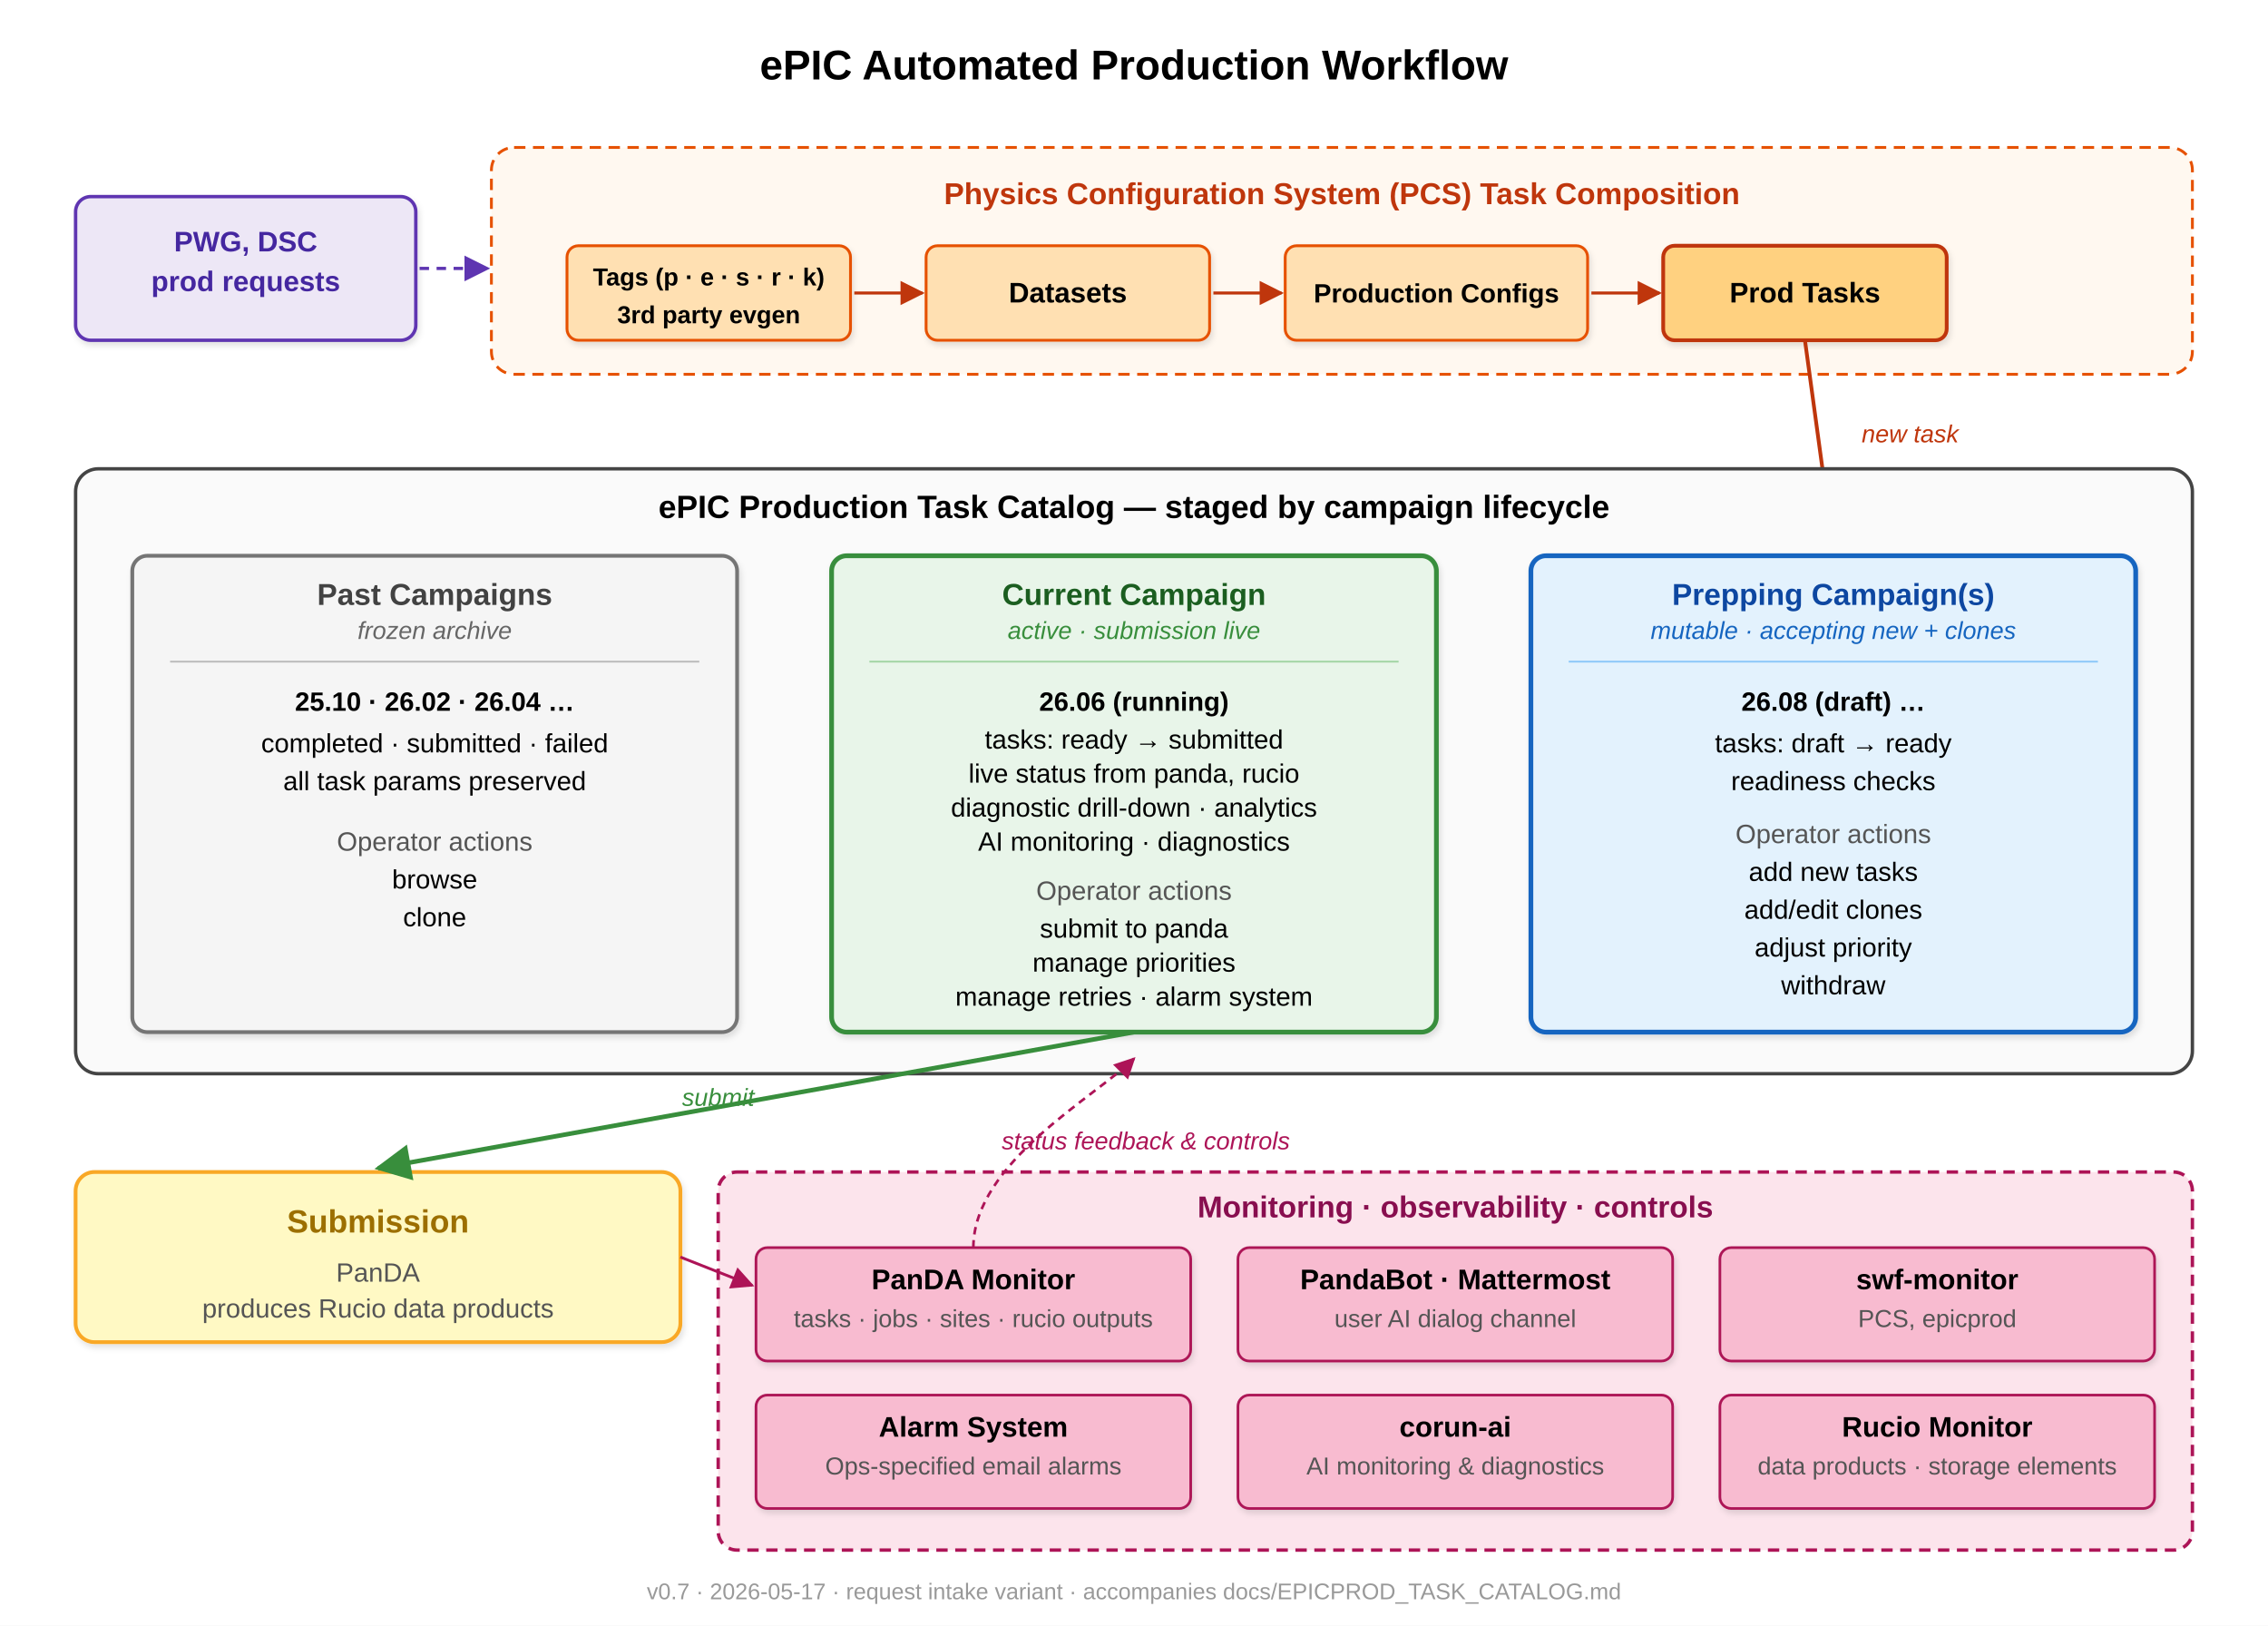
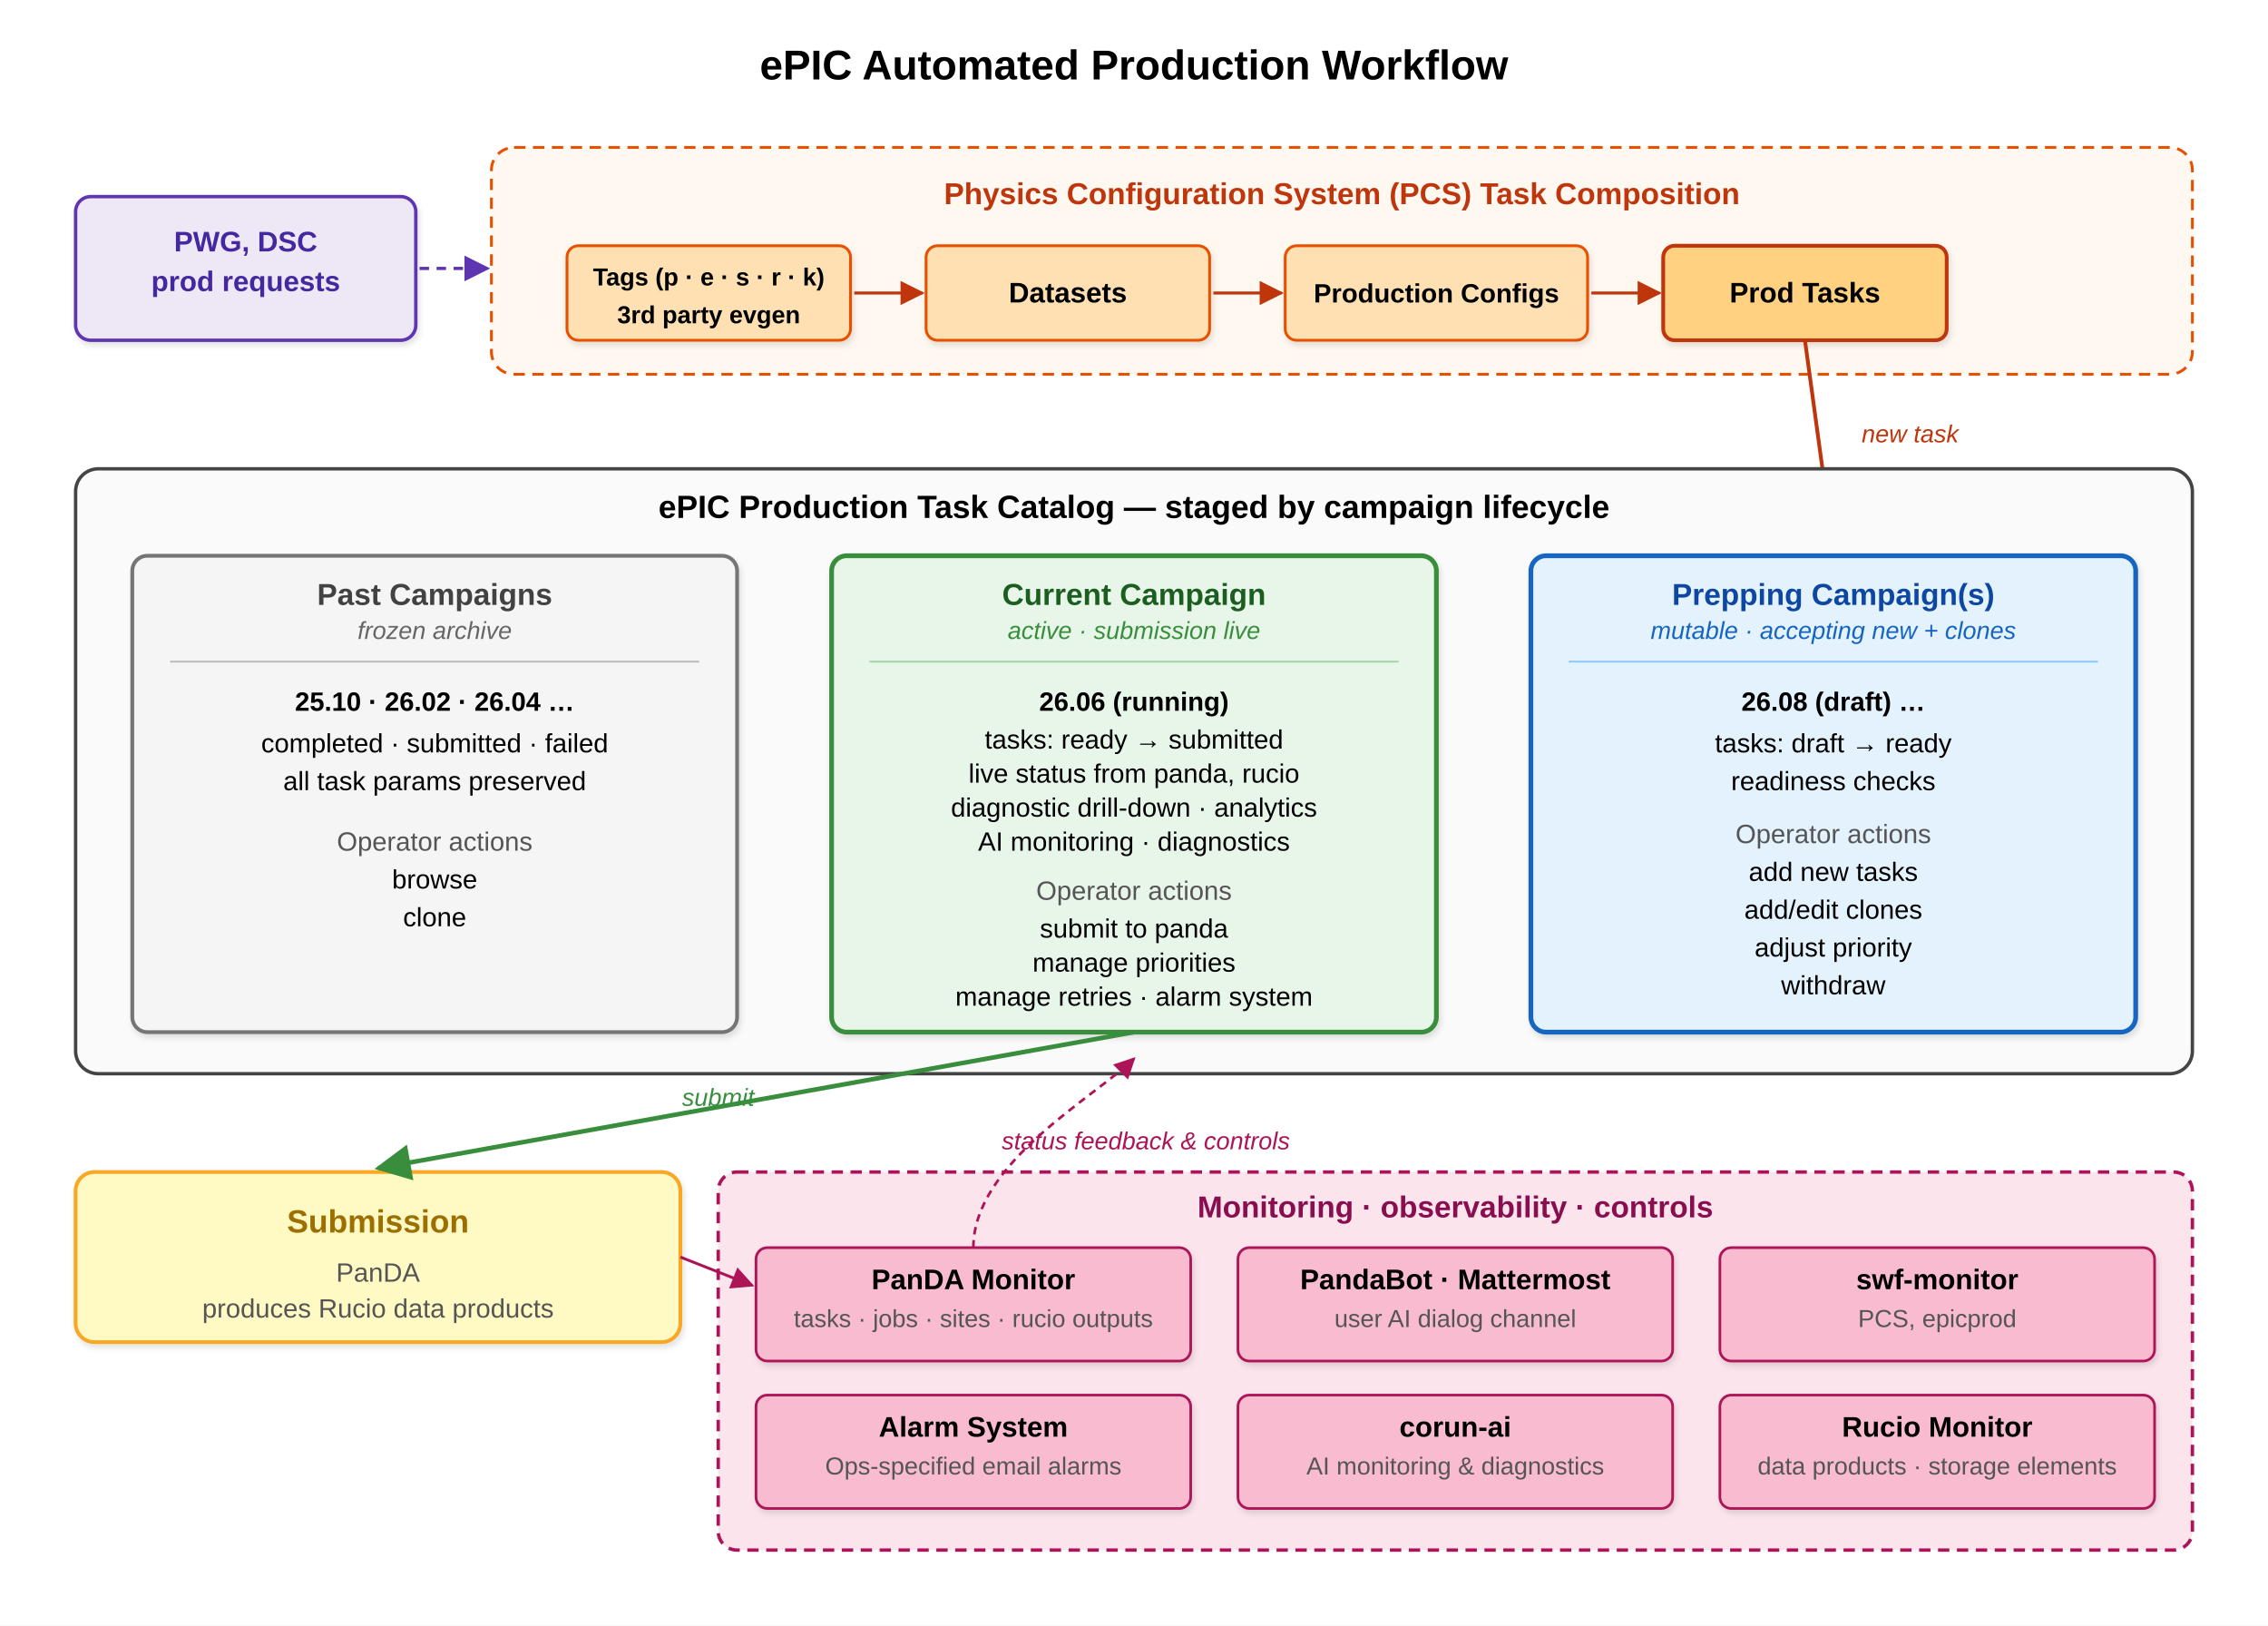
<svg xmlns="http://www.w3.org/2000/svg" viewBox="0 0 1200 860" font-family="Arial, Helvetica, sans-serif" font-size="15">
  <defs>
    <marker id="arrow" viewBox="0 0 10 10" refX="9" refY="5" markerWidth="8" markerHeight="8" orient="auto">
      <path d="M0,0 L10,5 L0,10 z" fill="#444" />
    </marker>
    <marker id="arrow-orange" viewBox="0 0 10 10" refX="9" refY="5" markerWidth="8" markerHeight="8" orient="auto">
      <path d="M0,0 L10,5 L0,10 z" fill="#bf360c" />
    </marker>
    <marker id="arrow-clone" viewBox="0 0 10 10" refX="9" refY="5" markerWidth="8" markerHeight="8" orient="auto">
      <path d="M0,0 L10,5 L0,10 z" fill="#1565c0" />
    </marker>
    <marker id="arrow-freeze" viewBox="0 0 10 10" refX="9" refY="5" markerWidth="8" markerHeight="8" orient="auto">
      <path d="M0,0 L10,5 L0,10 z" fill="#388e3c" />
    </marker>
    <marker id="arrow-archive" viewBox="0 0 10 10" refX="9" refY="5" markerWidth="8" markerHeight="8" orient="auto">
      <path d="M0,0 L10,5 L0,10 z" fill="#757575" />
    </marker>
    <marker id="arrow-pink" viewBox="0 0 10 10" refX="9" refY="5" markerWidth="8" markerHeight="8" orient="auto">
      <path d="M0,0 L10,5 L0,10 z" fill="#ad1457" />
    </marker>
    <marker id="arrow-purple" viewBox="0 0 10 10" refX="9" refY="5" markerWidth="8" markerHeight="8" orient="auto">
      <path d="M0,0 L10,5 L0,10 z" fill="#5e35b1" />
    </marker>
    <filter id="shadow" x="-10%" y="-10%" width="120%" height="120%">
      <feDropShadow dx="1" dy="2" stdDeviation="1.5" flood-opacity="0.12" />
    </filter>
  </defs>
  <rect width="1200" height="860" fill="#ffffff" />
  <text x="600" y="42" text-anchor="middle" font-size="22" font-weight="bold">ePIC Automated Production Workflow</text>
  <rect x="40" y="104" width="180" height="76" rx="8" fill="#ede7f6" stroke="#5e35b1" stroke-width="1.8" filter="url(#shadow)" />
  <text x="130" y="133" text-anchor="middle" font-weight="bold" font-size="15" fill="#4527a0">PWG, DSC</text>
  <text x="130" y="154" text-anchor="middle" font-weight="bold" font-size="15" fill="#4527a0">prod requests</text>
  <line x1="222" y1="142" x2="258" y2="142" stroke="#5e35b1" stroke-width="1.7" stroke-dasharray="5 4" marker-end="url(#arrow-purple)" />
  <rect x="260" y="78" width="900" height="120" rx="12" fill="#fff8f0" stroke="#e65100" stroke-width="1.5" stroke-dasharray="6 4" />
  <text x="710" y="108" text-anchor="middle" font-weight="bold" font-size="16" fill="#bf360c">Physics Configuration System (PCS) Task Composition</text>
  <rect x="300" y="130" width="150" height="50" rx="6" fill="#ffe0b2" stroke="#e65100" stroke-width="1.5" filter="url(#shadow)" />
  <text x="375" y="151" text-anchor="middle" font-weight="bold" font-size="13">Tags (p · e · s · r · k)</text>
  <text x="375" y="171" text-anchor="middle" font-weight="bold" font-size="13">3rd party evgen</text>
  <line x1="452" y1="155" x2="488" y2="155" stroke="#bf360c" stroke-width="1.6" marker-end="url(#arrow-orange)" />
  <rect x="490" y="130" width="150" height="50" rx="6" fill="#ffe0b2" stroke="#e65100" stroke-width="1.5" filter="url(#shadow)" />
  <text x="565" y="160" text-anchor="middle" font-weight="bold">Datasets</text>
  <line x1="642" y1="155" x2="678" y2="155" stroke="#bf360c" stroke-width="1.6" marker-end="url(#arrow-orange)" />
  <rect x="680" y="130" width="160" height="50" rx="6" fill="#ffe0b2" stroke="#e65100" stroke-width="1.5" filter="url(#shadow)" />
  <text x="760" y="160" text-anchor="middle" font-weight="bold" font-size="14">Production Configs</text>
  <line x1="842" y1="155" x2="878" y2="155" stroke="#bf360c" stroke-width="1.6" marker-end="url(#arrow-orange)" />
  <rect x="880" y="130" width="150" height="50" rx="6" fill="#ffd180" stroke="#bf360c" stroke-width="2" filter="url(#shadow)" />
  <text x="955" y="160" text-anchor="middle" font-weight="bold">Prod Tasks</text>
  <line x1="955" y1="180" x2="970" y2="290" stroke="#bf360c" stroke-width="2" marker-end="url(#arrow)" />
  <text x="985" y="234" font-size="13" fill="#bf360c" font-style="italic">new task</text>
  <rect x="40" y="248" width="1120" height="320" rx="12" fill="#fafafa" stroke="#444" stroke-width="1.8" />
  <text x="600" y="274" text-anchor="middle" font-weight="bold" font-size="17">ePIC Production Task Catalog — staged by campaign lifecycle</text>
  <rect x="70" y="294" width="320" height="252" rx="8" fill="#f5f5f5" stroke="#757575" stroke-width="2" filter="url(#shadow)" />
  <text x="230" y="320" text-anchor="middle" font-weight="bold" font-size="16" fill="#424242">Past Campaigns</text>
  <text x="230" y="338" text-anchor="middle" font-size="13" font-style="italic" fill="#666">frozen archive</text>
  <line x1="90" y1="350" x2="370" y2="350" stroke="#bdbdbd" stroke-width="1" />
  <text x="230" y="376" text-anchor="middle" font-size="14" font-weight="bold">25.10 · 26.02 · 26.04 …</text>
  <text x="230" y="398" text-anchor="middle" font-size="14">completed · submitted · failed</text>
  <text x="230" y="418" text-anchor="middle" font-size="14">all task params preserved</text>
  <text x="230" y="450" text-anchor="middle" font-size="14" fill="#555">Operator actions</text>
  <text x="230" y="470" text-anchor="middle" font-size="14">browse</text>
  <text x="230" y="490" text-anchor="middle" font-size="14">clone</text>
  <rect x="440" y="294" width="320" height="252" rx="8" fill="#e8f5e9" stroke="#388e3c" stroke-width="2.5" filter="url(#shadow)" />
  <text x="600" y="320" text-anchor="middle" font-weight="bold" font-size="16" fill="#1b5e20">Current Campaign</text>
  <text x="600" y="338" text-anchor="middle" font-size="13" font-style="italic" fill="#388e3c">active · submission live</text>
  <line x1="460" y1="350" x2="740" y2="350" stroke="#a5d6a7" stroke-width="1" />
  <text x="600" y="376" text-anchor="middle" font-size="14" font-weight="bold">26.06 (running)</text>
  <text x="600" y="396" text-anchor="middle" font-size="14">tasks: ready → submitted</text>
  <text x="600" y="414" text-anchor="middle" font-size="14">live status from panda, rucio</text>
  <text x="600" y="432" text-anchor="middle" font-size="14">diagnostic drill-down · analytics</text>
  <text x="600" y="450" text-anchor="middle" font-size="14">AI monitoring · diagnostics</text>
  <text x="600" y="476" text-anchor="middle" font-size="14" fill="#555">Operator actions</text>
  <text x="600" y="496" text-anchor="middle" font-size="14">submit to panda</text>
  <text x="600" y="514" text-anchor="middle" font-size="14">manage priorities</text>
  <text x="600" y="532" text-anchor="middle" font-size="14">manage retries · alarm system</text>
  <rect x="810" y="294" width="320" height="252" rx="8" fill="#e3f2fd" stroke="#1565c0" stroke-width="2.5" filter="url(#shadow)" />
  <text x="970" y="320" text-anchor="middle" font-weight="bold" font-size="16" fill="#0d47a1">Prepping Campaign(s)</text>
  <text x="970" y="338" text-anchor="middle" font-size="13" font-style="italic" fill="#1565c0">mutable · accepting new + clones</text>
  <line x1="830" y1="350" x2="1110" y2="350" stroke="#90caf9" stroke-width="1" />
  <text x="970" y="376" text-anchor="middle" font-size="14" font-weight="bold">26.08 (draft) …</text>
  <text x="970" y="398" text-anchor="middle" font-size="14">tasks: draft → ready</text>
  <text x="970" y="418" text-anchor="middle" font-size="14">readiness checks</text>
  <text x="970" y="446" text-anchor="middle" font-size="14" fill="#555">Operator actions</text>
  <text x="970" y="466" text-anchor="middle" font-size="14">add new tasks</text>
  <text x="970" y="486" text-anchor="middle" font-size="14">add/edit clones</text>
  <text x="970" y="506" text-anchor="middle" font-size="14">adjust priority</text>
  <text x="970" y="526" text-anchor="middle" font-size="14">withdraw</text>
  <rect x="40" y="620" width="320" height="90" rx="10" fill="#fff9c4" stroke="#f9a825" stroke-width="2" filter="url(#shadow)" />
  <text x="200" y="652" text-anchor="middle" font-weight="bold" font-size="17" fill="#9c6f00">Submission</text>
  <text x="200" y="678" text-anchor="middle" font-size="14" fill="#555">PanDA</text>
  <text x="200" y="697" text-anchor="middle" font-size="14" fill="#555">produces Rucio data products</text>
  <line x1="600" y1="546" x2="200" y2="618" stroke="#388e3c" stroke-width="2.4" marker-end="url(#arrow-freeze)" />
  <text x="380" y="585" text-anchor="middle" font-size="13" fill="#388e3c" font-style="italic">submit</text>
  <rect x="380" y="620" width="780" height="200" rx="10" fill="#fce4ec" stroke="#ad1457" stroke-width="1.8" stroke-dasharray="6 4" />
  <text x="770" y="644" text-anchor="middle" font-weight="bold" font-size="16" fill="#880e4f">Monitoring · observability · controls</text>
  <rect x="400" y="660" width="230" height="60" rx="6" fill="#f8bbd0" stroke="#ad1457" stroke-width="1.4" filter="url(#shadow)" />
  <text x="515" y="682" text-anchor="middle" font-weight="bold" font-size="15">PanDA Monitor</text>
  <text x="515" y="702" text-anchor="middle" font-size="13" fill="#555">tasks · jobs · sites · rucio outputs</text>
  <rect x="655" y="660" width="230" height="60" rx="6" fill="#f8bbd0" stroke="#ad1457" stroke-width="1.4" filter="url(#shadow)" />
  <text x="770" y="682" text-anchor="middle" font-weight="bold" font-size="15">PandaBot · Mattermost</text>
  <text x="770" y="702" text-anchor="middle" font-size="13" fill="#555">user AI dialog channel</text>
  <rect x="910" y="660" width="230" height="60" rx="6" fill="#f8bbd0" stroke="#ad1457" stroke-width="1.4" filter="url(#shadow)" />
  <text x="1025" y="682" text-anchor="middle" font-weight="bold" font-size="15">swf-monitor</text>
  <text x="1025" y="702" text-anchor="middle" font-size="13" fill="#555">PCS, epicprod</text>
  <rect x="400" y="738" width="230" height="60" rx="6" fill="#f8bbd0" stroke="#ad1457" stroke-width="1.4" filter="url(#shadow)" />
  <text x="515" y="760" text-anchor="middle" font-weight="bold" font-size="15">Alarm System</text>
  <text x="515" y="780" text-anchor="middle" font-size="13" fill="#555">Ops-specified email alarms</text>
  <rect x="655" y="738" width="230" height="60" rx="6" fill="#f8bbd0" stroke="#ad1457" stroke-width="1.4" filter="url(#shadow)" />
  <text x="770" y="760" text-anchor="middle" font-weight="bold" font-size="15">corun-ai</text>
  <text x="770" y="780" text-anchor="middle" font-size="13" fill="#555">AI monitoring &amp; diagnostics</text>
  <rect x="910" y="738" width="230" height="60" rx="6" fill="#f8bbd0" stroke="#ad1457" stroke-width="1.4" filter="url(#shadow)" />
  <text x="1025" y="760" text-anchor="middle" font-weight="bold" font-size="15">Rucio Monitor</text>
  <text x="1025" y="780" text-anchor="middle" font-size="13" fill="#555">data products · storage elements</text>
  <line x1="360" y1="665" x2="398" y2="680" stroke="#ad1457" stroke-width="1.5" marker-end="url(#arrow-pink)" />
  <path d="M515,660 C515,615 580,580 600,560" fill="none" stroke="#ad1457" stroke-width="1.4" stroke-dasharray="4 3" marker-end="url(#arrow-pink)" />
  <text x="530" y="608" font-size="13" fill="#ad1457" font-style="italic">status feedback &amp; controls</text>
-   <text x="600" y="846" text-anchor="middle" font-size="12" fill="#999">v0.7 · 2026-05-17 · request intake variant · accompanies docs/EPICPROD_TASK_CATALOG.md</text>
</svg>
